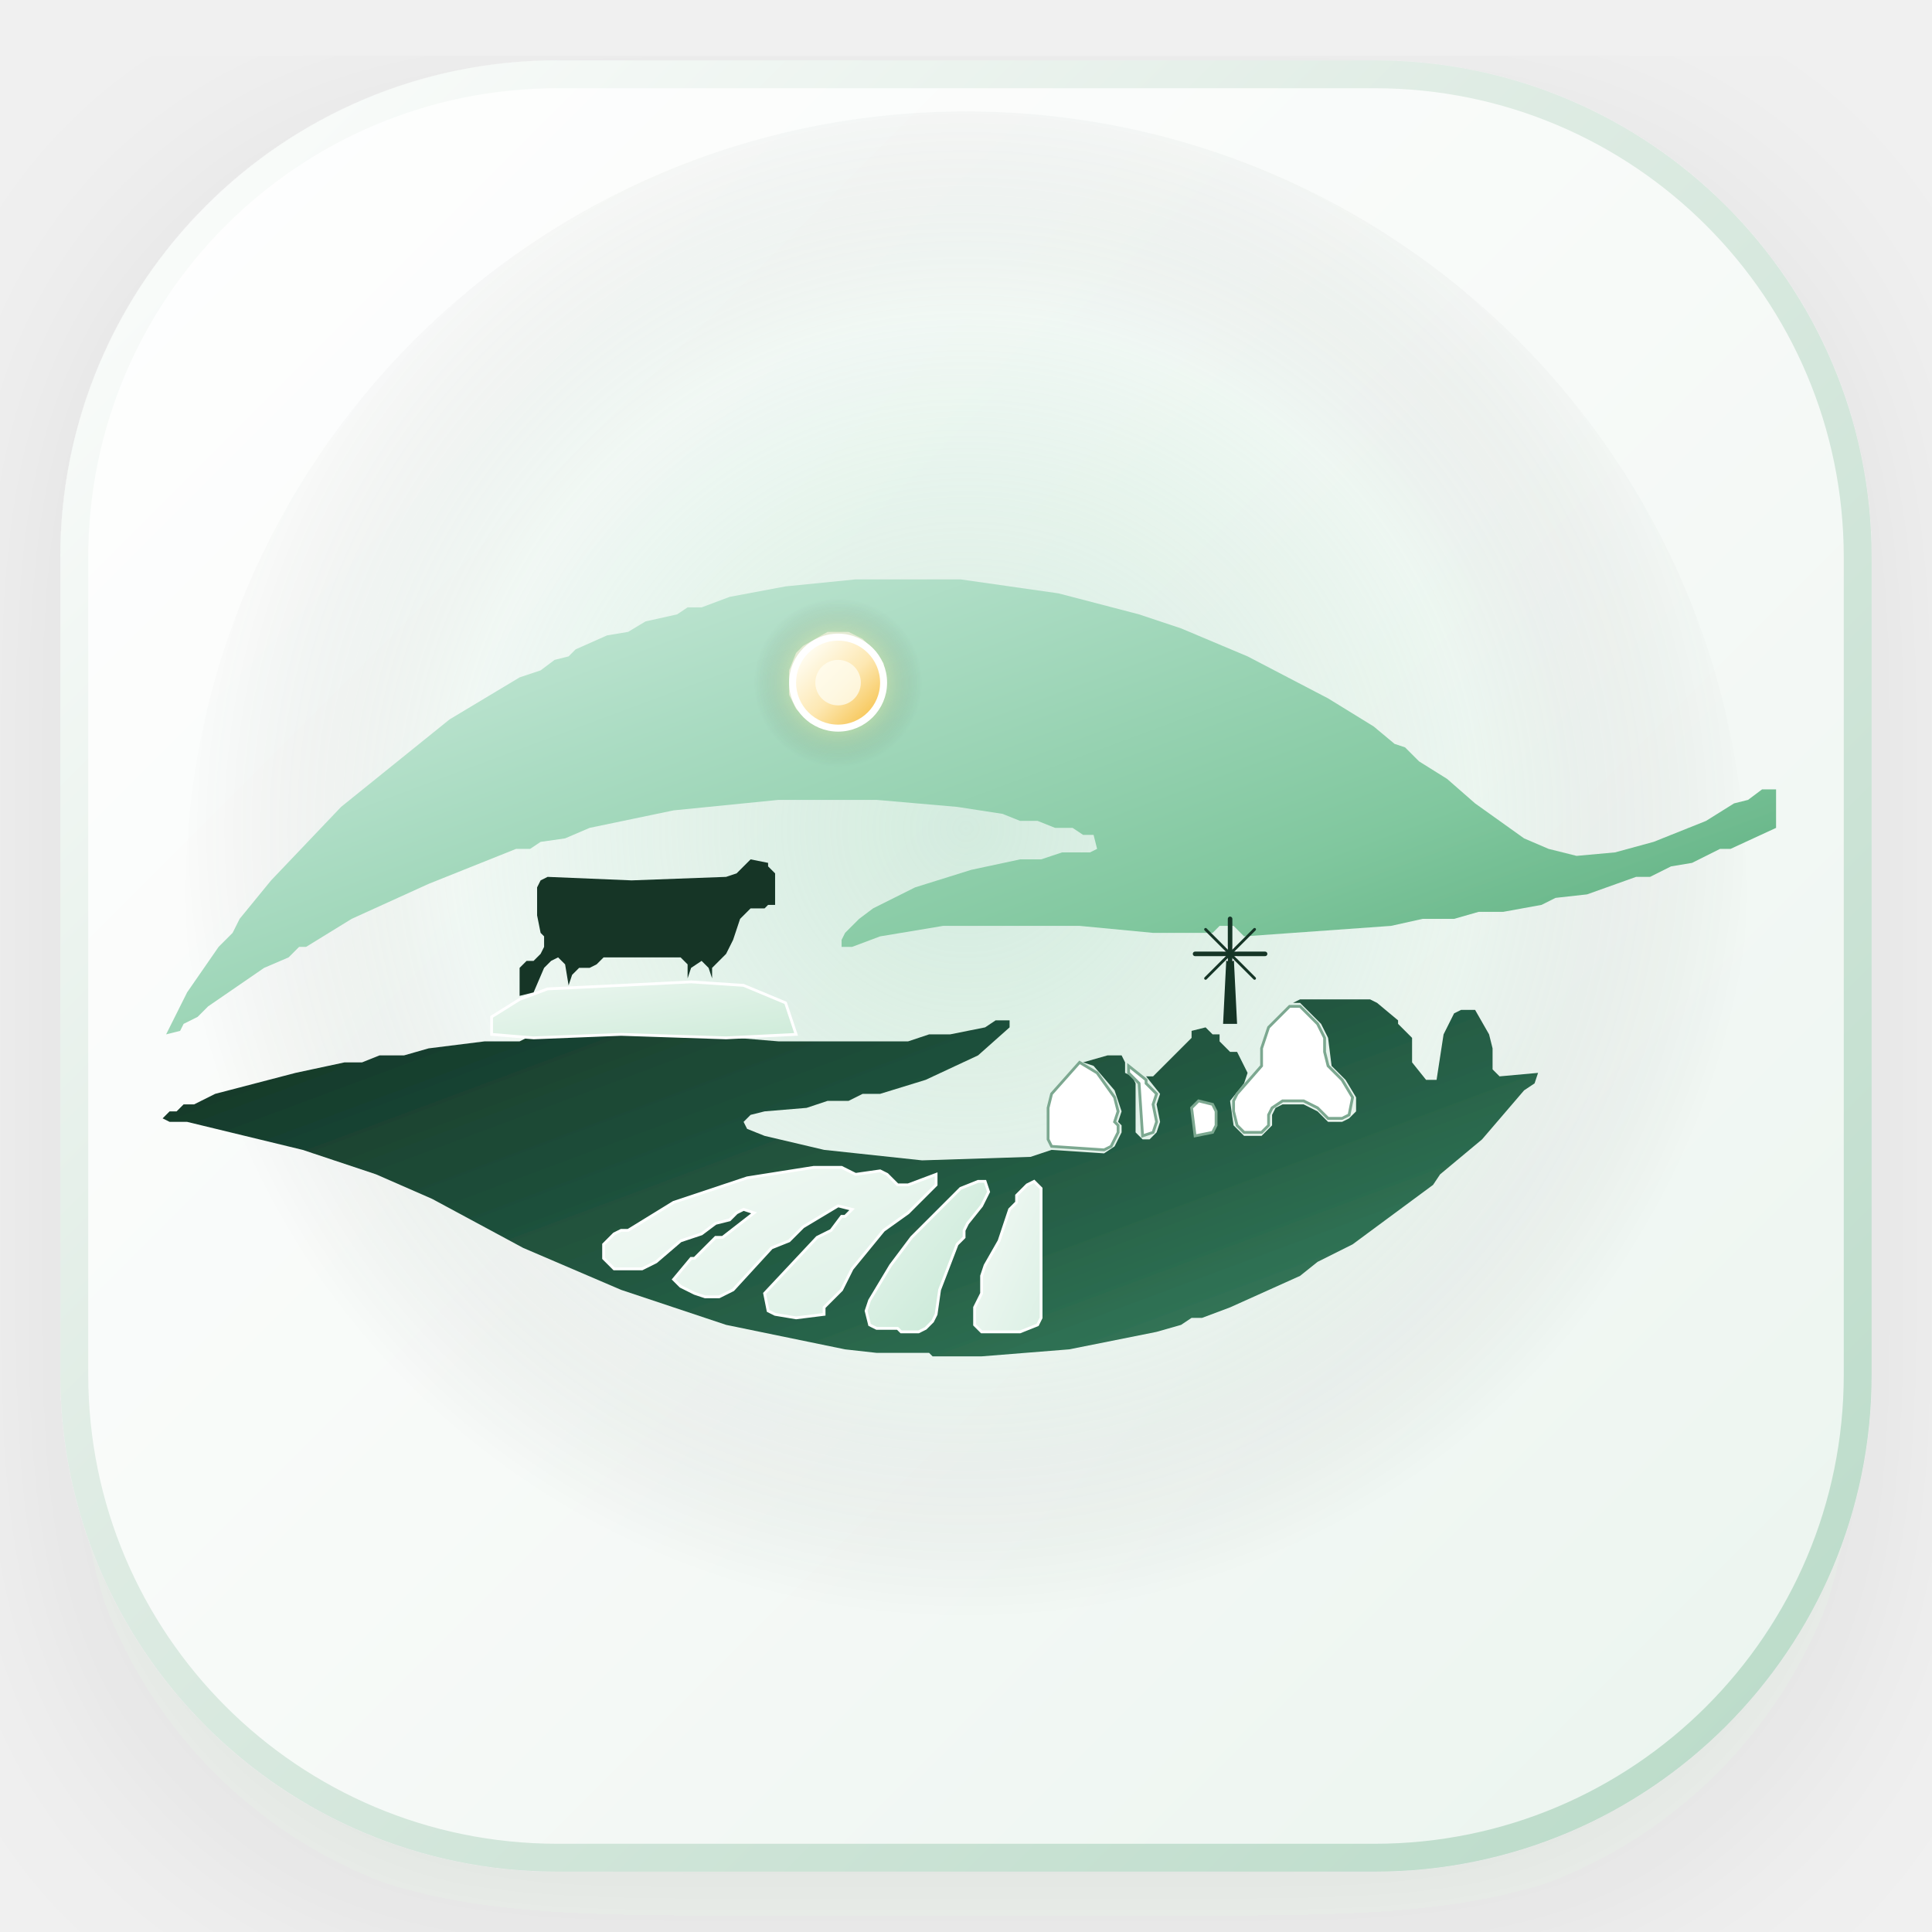
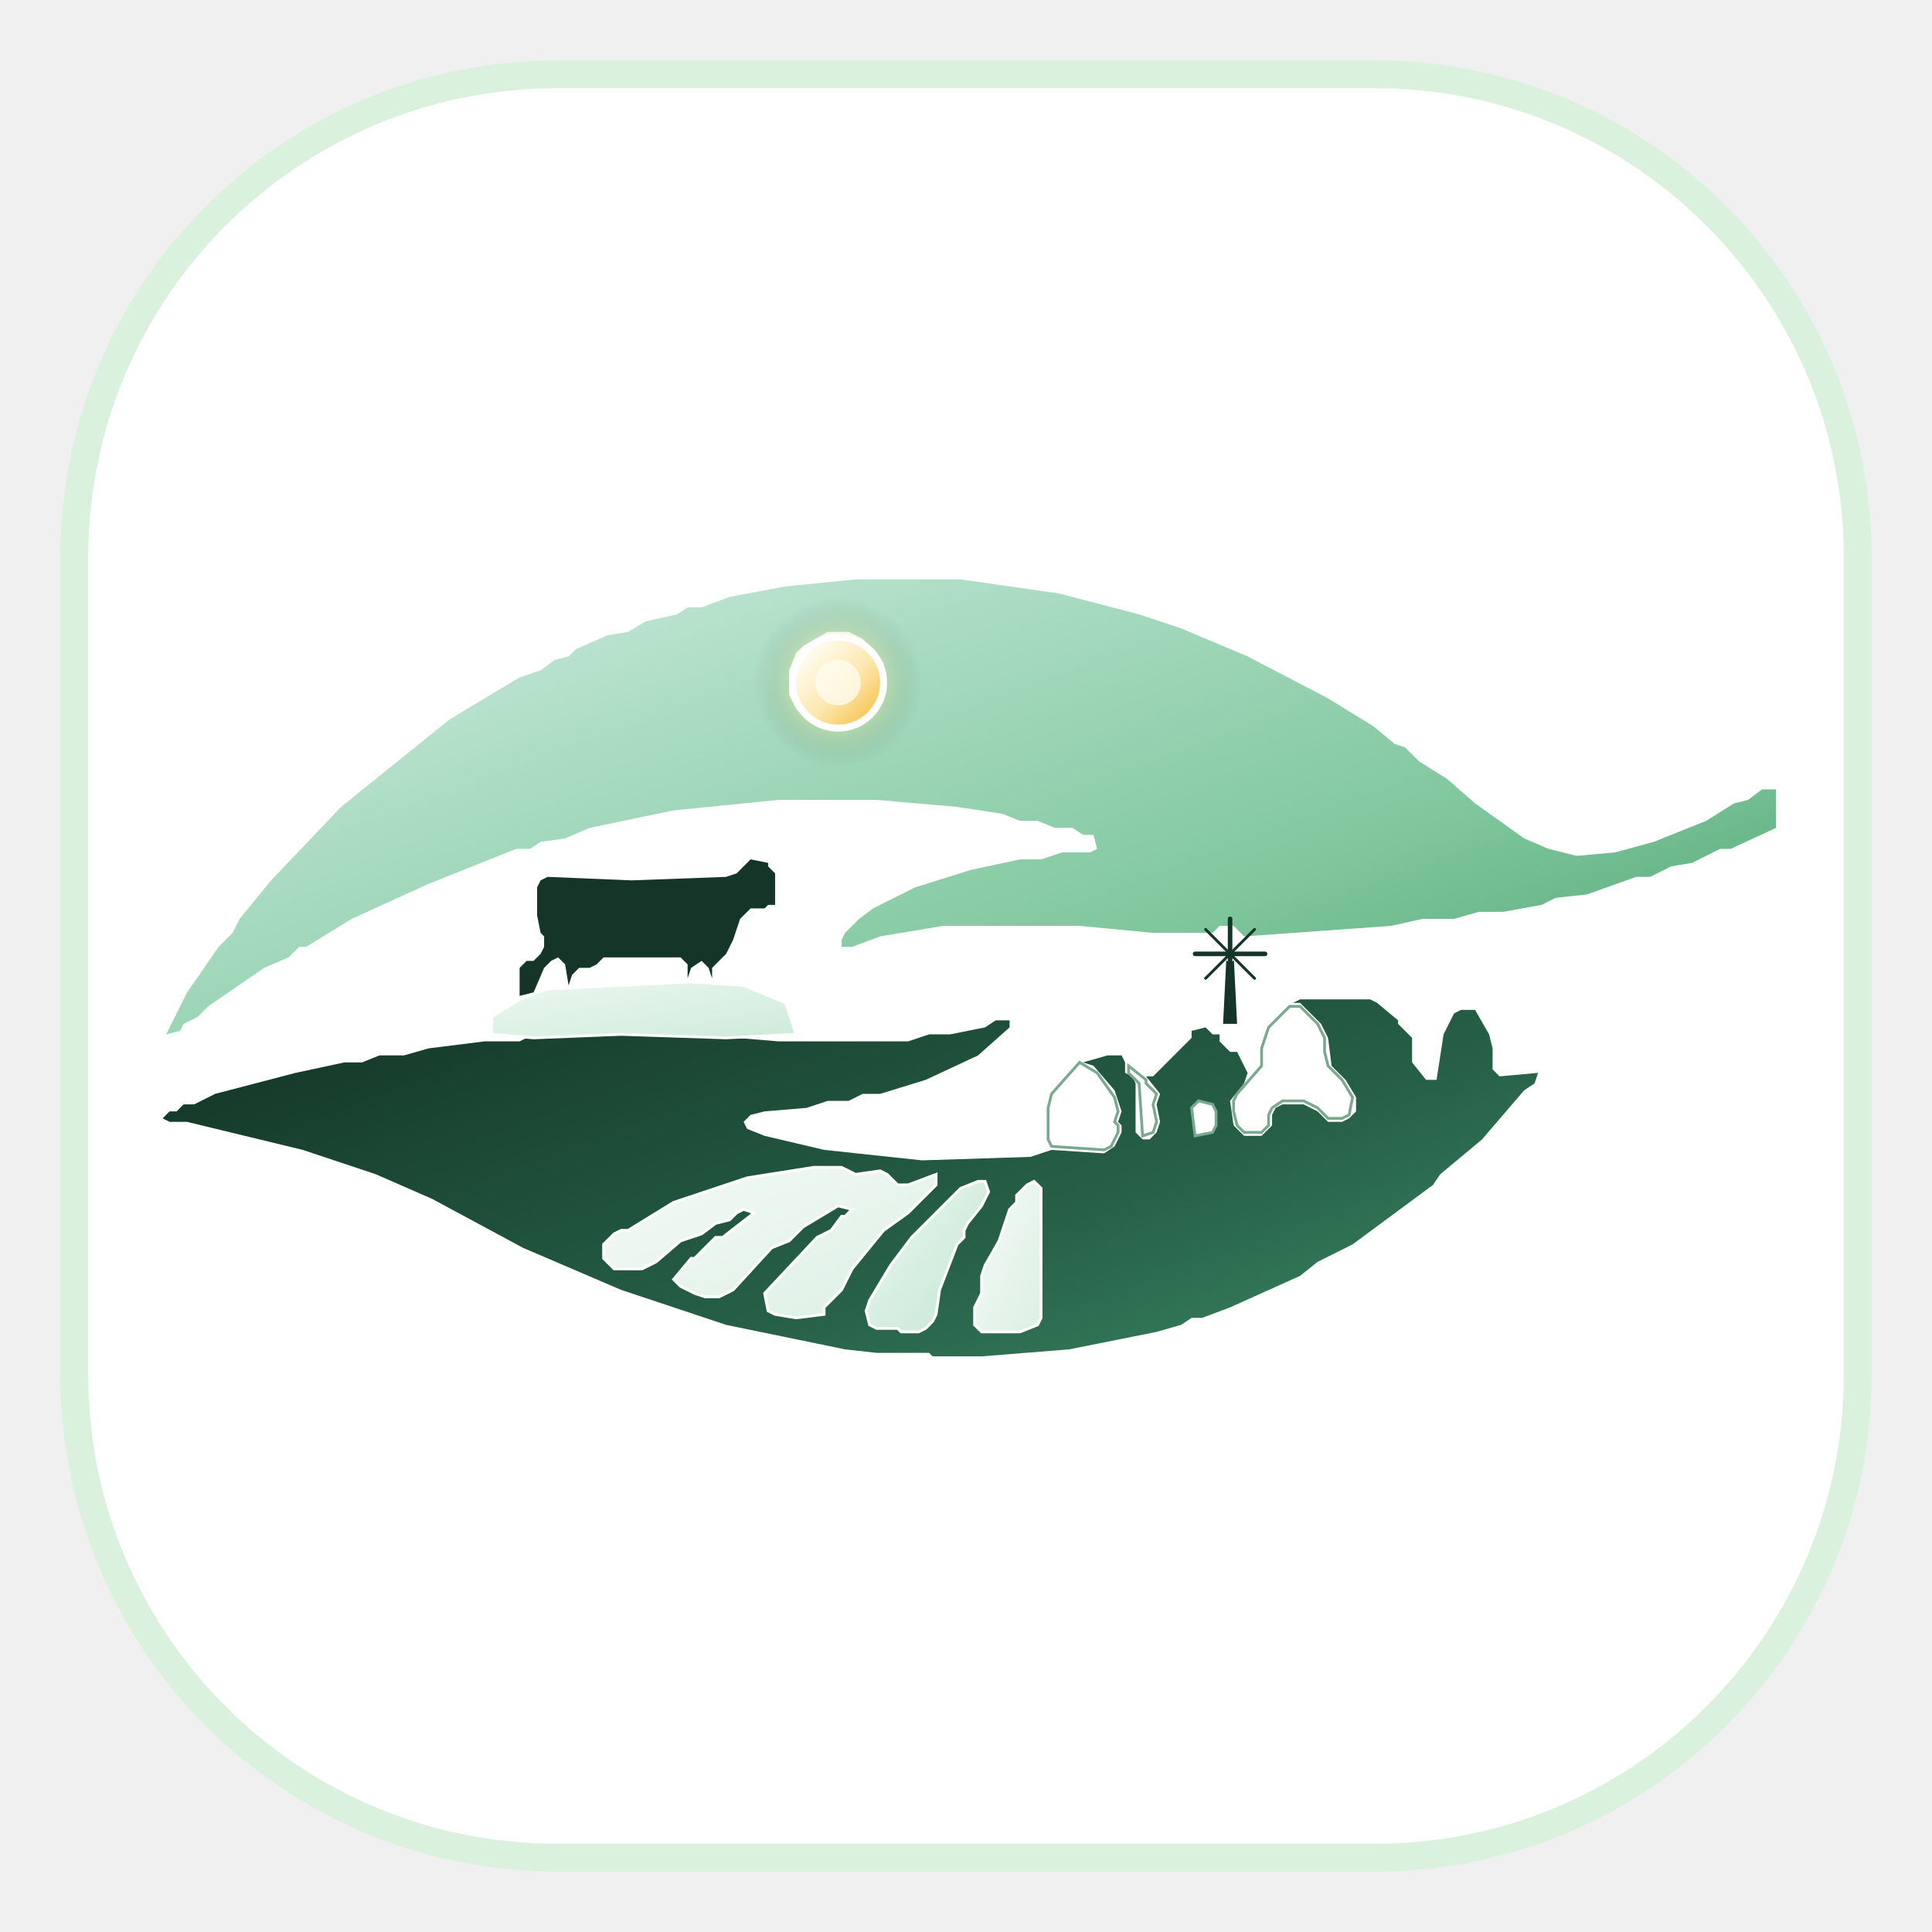
<svg xmlns="http://www.w3.org/2000/svg" viewBox="0 0 104 104" width="104" height="104">
  <defs>
-     <linearGradient id="bmBg" x1="0%" y1="0%" x2="100%" y2="100%">
-       <stop offset="0%" stop-color="#FFFFFF" />
-       <stop offset="50%" stop-color="#F7FAF8" />
-       <stop offset="100%" stop-color="#EAF4EE" />
-     </linearGradient>
-     <radialGradient id="bmGlow" cx="50%" cy="46%" r="50%">
-       <stop offset="0%" stop-color="rgba(167, 218, 191, 0.45)" />
-       <stop offset="65%" stop-color="rgba(167, 218, 191, 0.12)" />
-       <stop offset="100%" stop-color="transparent" />
-     </radialGradient>
-     <linearGradient id="bmBorder" x1="0%" y1="0%" x2="100%" y2="100%">
-       <stop offset="0%" stop-color="#FFFFFF" />
-       <stop offset="40%" stop-color="#DFECE4" />
-       <stop offset="100%" stop-color="#B8DAC7" />
-     </linearGradient>
-     <filter id="bmShadow" x="-20%" y="-20%" width="140%" height="145%">
-       <feDropShadow dx="0" dy="12" stdDeviation="16" flood-color="#143527" flood-opacity="0.15" />
-       <feDropShadow dx="0" dy="3" stdDeviation="6" flood-color="#143527" flood-opacity="0.08" />
-     </filter>
    <linearGradient id="bCanopy" x1="0%" y1="0%" x2="100%" y2="75%">
      <stop offset="0%" stop-color="#D7EFE3" />
      <stop offset="35%" stop-color="#ABDCC3" />
      <stop offset="75%" stop-color="#80C79E" />
      <stop offset="100%" stop-color="#5EAF80" />
    </linearGradient>
    <linearGradient id="bBase" x1="0%" y1="15%" x2="100%" y2="85%">
      <stop offset="0%" stop-color="#143527" />
      <stop offset="25%" stop-color="#1B4734" />
      <stop offset="65%" stop-color="#266047" />
      <stop offset="100%" stop-color="#38815F" />
    </linearGradient>
    <linearGradient id="bPasture" x1="0%" y1="0%" x2="100%" y2="100%">
      <stop offset="0%" stop-color="#EDF7F1" />
      <stop offset="100%" stop-color="#CEEBD9" />
    </linearGradient>
    <linearGradient id="bSun" x1="15%" y1="15%" x2="85%" y2="85%">
      <stop offset="0%" stop-color="#FFFDF2" />
      <stop offset="55%" stop-color="#FDE8B3" />
      <stop offset="100%" stop-color="#F7C85C" />
    </linearGradient>
    <radialGradient id="bSunAura" cx="50%" cy="50%" r="50%">
      <stop offset="0%" stop-color="rgba(247, 200, 92, 0.45)" />
      <stop offset="60%" stop-color="rgba(247, 200, 92, 0.15)" />
      <stop offset="100%" stop-color="transparent" />
    </radialGradient>
    <linearGradient id="bFurrow1" x1="0%" y1="0%" x2="100%" y2="100%">
      <stop offset="0%" stop-color="#F4FAF6" />
      <stop offset="100%" stop-color="#DCF0E5" />
    </linearGradient>
    <linearGradient id="bFurrow2" x1="0%" y1="0%" x2="100%" y2="100%">
      <stop offset="0%" stop-color="#E9F6EF" />
      <stop offset="100%" stop-color="#C4E7D3" />
    </linearGradient>
  </defs>
-   <g filter="url(#bmShadow)">
-     <rect x="4" y="4" width="96" height="96" rx="26" fill="url(#bmBg)" stroke="url(#bmBorder)" stroke-width="1.5" />
-     <circle cx="52" cy="48" r="42" fill="url(#bmGlow)" />
+   <g>
+     <rect x="4" y="4" width="96" height="96" rx="26" fill="#FFFFFF" stroke="#DAF1DE" stroke-width="1.5" />
    <g transform="translate(8.0, 31.0) scale(0.1884)">
      <path d="M 397.0,142.0 L 386.0,143.0 L 384.0,141.0 L 384.0,135.0 L 383.0,131.0 L 379.0,124.0 L 375.0,124.0 L 373.0,125.0 L 370.0,131.0 L 368.0,144.0 L 365.0,144.0 L 361.0,139.0 L 361.0,132.0 L 357.0,128.0 L 357.0,127.0 L 351.0,122.0 L 349.0,121.0 L 329.0,121.0 L 327.0,122.0 L 329.0,122.0 L 335.0,128.0 L 337.0,132.0 L 338.0,140.0 L 342.0,144.0 L 345.0,149.0 L 345.0,153.0 L 343.0,155.0 L 341.0,156.0 L 337.0,156.0 L 334.0,153.0 L 330.0,151.0 L 324.0,151.0 L 322.0,152.0 L 321.0,154.0 L 321.0,157.0 L 318.0,160.0 L 313.0,160.0 L 310.0,157.0 L 309.0,150.0 L 313.0,145.0 L 314.0,142.0 L 311.0,136.0 L 309.0,136.0 L 306.0,133.0 L 306.0,131.0 L 304.0,131.0 L 302.0,129.0 L 298.0,130.0 L 298.0,132.0 L 287.0,143.0 L 285.0,143.0 L 289.0,148.0 L 288.0,151.0 L 289.0,156.0 L 288.0,159.0 L 286.0,161.0 L 284.0,161.0 L 282.0,159.0 L 282.0,145.0 L 281.0,143.0 L 279.0,142.0 L 279.0,139.0 L 278.0,137.0 L 274.0,137.0 L 267.0,139.0 L 270.0,140.0 L 276.0,147.0 L 278.0,153.0 L 277.0,156.0 L 278.0,157.0 L 278.0,159.0 L 276.0,163.0 L 273.0,165.0 L 258.0,164.0 L 252.0,166.0 L 221.0,167.0 L 193.0,164.0 L 176.0,160.0 L 171.0,158.0 L 170.0,156.0 L 172.0,154.0 L 176.0,153.0 L 188.0,152.0 L 194.0,150.0 L 200.0,150.0 L 204.0,148.0 L 209.0,148.0 L 222.0,144.0 L 237.0,137.0 L 246.0,129.0 L 246.0,127.0 L 242.0,127.0 L 239.0,129.0 L 229.0,131.0 L 223.0,131.0 L 217.0,133.0 L 180.0,133.0 L 168.0,132.0 L 163.0,130.0 L 125.0,130.0 L 118.0,132.0 L 110.0,131.0 L 106.0,133.0 L 96.0,133.0 L 80.0,135.0 L 73.0,137.0 L 66.0,137.0 L 61.0,139.0 L 56.0,139.0 L 42.0,142.0 L 19.0,148.0 L 13.0,151.0 L 10.0,151.0 L 8.0,153.0 L 6.0,153.0 L 4.0,155.0 L 6.0,156.0 L 11.0,156.0 L 44.0,164.0 L 65.0,171.0 L 81.0,178.0 L 107.0,192.0 L 135.0,204.0 L 165.0,214.0 L 199.0,221.0 L 208.0,222.0 L 223.0,222.0 L 224.0,223.0 L 238.0,223.0 L 263.0,221.0 L 288.0,216.0 L 295.0,214.0 L 298.0,212.0 L 301.0,212.0 L 309.0,209.0 L 329.0,200.0 L 334.0,196.0 L 344.0,191.0 L 367.0,174.0 L 369.0,171.0 L 381.0,161.0 L 393.0,147.0 L 396.0,145.0 Z" fill="url(#bBase)" fill-rule="evenodd" />
      <path d="M 98.0,126.0 L 106.0,121.0 L 114.0,118.0 L 135.0,117.0 L 155.0,116.0 L 170.0,117.0 L 182.0,122.0 L 185.0,131.0 L 165.0,132.0 L 135.0,131.0 L 110.0,132.0 L 98.0,131.0 Z" fill="url(#bPasture)" stroke="#FFFFFF" stroke-width="0.8" />
      <path d="M 5.0,131.0 L 9.0,130.0 L 10.0,128.0 L 14.0,126.0 L 17.0,123.0 L 33.0,112.0 L 40.0,109.0 L 43.0,106.0 L 45.0,106.0 L 58.0,98.0 L 80.0,88.0 L 105.0,78.0 L 109.0,78.0 L 112.0,76.0 L 119.0,75.0 L 126.0,72.0 L 150.0,67.0 L 180.0,64.0 L 208.0,64.0 L 231.0,66.0 L 244.0,68.0 L 249.0,70.0 L 254.0,70.0 L 259.0,72.0 L 264.0,72.0 L 267.0,74.0 L 270.0,74.0 L 271.0,78.0 L 269.0,79.0 L 261.0,79.0 L 255.0,81.0 L 249.0,81.0 L 235.0,84.0 L 219.0,89.0 L 207.0,95.0 L 203.0,98.0 L 199.0,102.0 L 198.0,104.0 L 198.0,106.0 L 201.0,106.0 L 209.0,103.0 L 227.0,100.0 L 266.0,100.0 L 287.0,102.0 L 304.0,102.0 L 306.0,100.0 L 310.0,100.0 L 313.0,103.0 L 355.0,100.0 L 364.0,98.0 L 373.0,98.0 L 380.0,96.0 L 387.0,96.0 L 398.0,94.0 L 402.0,92.0 L 411.0,91.0 L 425.0,86.0 L 429.0,86.0 L 435.0,83.0 L 441.0,82.0 L 449.0,78.0 L 452.0,78.0 L 465.0,72.0 L 465.0,61.0 L 461.0,61.0 L 457.0,64.0 L 453.0,65.0 L 445.0,70.0 L 430.0,76.0 L 419.0,79.0 L 408.0,80.0 L 400.0,78.0 L 393.0,75.0 L 379.0,65.0 L 371.0,58.0 L 363.0,53.0 L 359.0,49.0 L 356.0,48.0 L 350.0,43.0 L 337.0,35.0 L 314.0,23.0 L 295.0,15.0 L 283.0,11.0 L 260.0,5.0 L 232.0,1.0 L 202.0,1.0 L 182.0,3.0 L 166.0,6.0 L 158.0,9.0 L 154.0,9.0 L 151.0,11.0 L 142.0,13.0 L 137.0,16.0 L 131.0,17.0 L 122.0,21.0 L 120.0,23.0 L 116.0,24.0 L 112.0,27.0 L 106.0,29.0 L 86.0,41.0 L 55.0,66.0 L 35.0,87.0 L 26.0,98.0 L 24.0,102.0 L 20.0,106.0 L 11.0,119.0 Z M 194.0,16.0 L 200.0,16.0 L 204.0,18.0 L 208.0,22.0 L 210.0,25.0 L 210.0,35.0 L 208.0,38.0 L 204.0,42.0 L 202.0,43.0 L 198.0,43.0 L 197.0,44.0 L 194.0,44.0 L 189.0,42.0 L 185.0,38.0 L 183.0,34.0 L 183.0,27.0 L 185.0,22.0 L 187.0,20.0 Z" fill="url(#bCanopy)" fill-rule="evenodd" />
      <circle cx="197" cy="30.5" r="24" fill="url(#bSunAura)" />
      <circle cx="197" cy="30.5" r="13" fill="url(#bSun)" stroke="#FFFFFF" stroke-width="2" />
      <circle cx="197" cy="30.5" r="6.5" fill="#FFFDF2" opacity="0.75" />
      <path d="M 225.0,171.0 L 217.0,174.0 L 214.0,174.0 L 211.0,171.0 L 209.0,170.0 L 202.0,171.0 L 198.0,169.0 L 190.0,169.0 L 171.0,172.0 L 150.0,179.0 L 137.0,187.0 L 135.0,187.0 L 133.0,188.0 L 130.0,191.0 L 130.0,195.0 L 133.0,198.0 L 141.0,198.0 L 145.0,196.0 L 152.0,190.0 L 158.0,188.0 L 162.0,185.0 L 166.0,184.0 L 168.0,182.0 L 170.0,181.0 L 173.0,182.0 L 164.0,189.0 L 162.0,189.0 L 156.0,195.0 L 155.0,195.0 L 150.0,201.0 L 152.0,203.0 L 156.0,205.0 L 159.0,206.0 L 163.0,206.0 L 167.0,204.0 L 178.0,192.0 L 183.0,190.0 L 187.0,186.0 L 197.0,180.0 L 201.0,181.0 L 199.0,183.0 L 198.0,183.0 L 195.0,187.0 L 191.0,189.0 L 176.0,205.0 L 177.0,210.0 L 179.0,211.0 L 185.0,212.0 L 193.0,211.0 L 193.0,209.0 L 198.0,204.0 L 201.0,198.0 L 210.0,187.0 L 217.0,182.0 L 225.0,174.0 Z" fill="url(#bFurrow1)" stroke="#FFFFFF" stroke-width="0.8" />
      <path d="M 239.0,173.0 L 237.0,173.0 L 232.0,175.0 L 218.0,189.0 L 212.0,197.0 L 206.0,207.0 L 205.0,210.0 L 206.0,214.0 L 208.0,215.0 L 214.0,215.0 L 215.0,216.0 L 220.0,216.0 L 222.0,215.0 L 224.0,213.0 L 225.0,211.0 L 226.0,204.0 L 231.0,191.0 L 233.0,189.0 L 233.0,187.0 L 234.0,185.0 L 238.0,180.0 L 240.0,176.0 Z" fill="url(#bFurrow2)" stroke="#FFFFFF" stroke-width="0.8" />
      <path d="M 253.0,173.0 L 251.0,174.0 L 248.0,177.0 L 248.0,179.0 L 246.0,181.0 L 243.0,190.0 L 239.0,197.0 L 238.0,200.0 L 238.0,205.0 L 236.0,209.0 L 236.0,214.0 L 238.0,216.0 L 249.0,216.0 L 254.0,214.0 L 255.0,212.0 L 255.0,175.0 Z" fill="url(#bFurrow1)" stroke="#FFFFFF" stroke-width="0.8" />
      <path d="M 304.0,151.0 L 300.0,150.0 L 298.0,152.0 L 299.0,160.0 L 304.0,159.0 L 305.0,157.0 L 305.0,153.0 Z" fill="#FFFFFF" stroke="#7BA890" stroke-width="0.8" />
      <path d="M 280.0,140.0 L 280.0,142.0 L 283.0,145.0 L 284.0,160.0 L 287.0,159.0 L 288.0,156.0 L 287.0,151.0 L 288.0,148.0 L 285.0,145.0 L 285.0,144.0 Z" fill="#FFFFFF" stroke="#7BA890" stroke-width="0.8" />
      <path d="M 266.0,139.0 L 258.0,148.0 L 257.0,152.0 L 257.0,161.0 L 258.0,163.0 L 273.0,164.0 L 275.0,163.0 L 277.0,159.0 L 277.0,157.0 L 276.0,156.0 L 277.0,153.0 L 276.0,149.0 L 271.0,142.0 Z" fill="#FFFFFF" stroke="#7BA890" stroke-width="0.8" />
      <path d="M 329.0,123.0 L 326.0,123.0 L 320.0,129.0 L 318.0,135.0 L 318.0,140.0 L 311.0,148.0 L 310.0,150.0 L 310.0,153.0 L 311.0,157.0 L 313.0,159.0 L 318.0,159.0 L 320.0,157.0 L 320.0,154.0 L 321.0,152.0 L 324.0,150.0 L 330.0,150.0 L 334.0,152.0 L 337.0,155.0 L 341.0,155.0 L 343.0,154.0 L 344.0,149.0 L 341.0,144.0 L 337.0,140.0 L 336.0,136.0 L 336.0,132.0 L 334.0,128.0 Z" fill="#FFFFFF" stroke="#7BA890" stroke-width="0.8" />
      <polygon points="307,128 311,128 310,108 308,108" fill="#143527" />
      <circle cx="309" cy="108" r="2.2" fill="#FFFFFF" />
      <line x1="309" y1="98" x2="309" y2="118" stroke="#143527" stroke-width="1.3" stroke-linecap="round" />
      <line x1="299" y1="108" x2="319" y2="108" stroke="#143527" stroke-width="1.3" stroke-linecap="round" />
      <line x1="302" y1="101" x2="316" y2="115" stroke="#143527" stroke-width="0.8" stroke-linecap="round" />
      <line x1="302" y1="115" x2="316" y2="101" stroke="#143527" stroke-width="0.8" stroke-linecap="round" />
      <path d="M 179.0,85.0 L 177.0,83.0 L 177.0,82.0 L 172.0,81.0 L 168.0,85.0 L 165.0,86.0 L 138.0,87.0 L 114.0,86.0 L 112.0,87.0 L 111.0,89.0 L 111.0,97.0 L 112.0,102.0 L 113.0,103.0 L 113.0,106.0 L 112.0,108.0 L 110.0,110.0 L 108.0,110.0 L 106.0,112.0 L 106.0,120.0 L 110.0,119.0 L 113.0,112.0 L 115.0,110.0 L 117.0,109.0 L 119.0,111.0 L 120.0,117.0 L 121.0,114.0 L 123.0,112.0 L 126.0,112.0 L 128.0,111.0 L 130.0,109.0 L 152.0,109.0 L 154.0,111.0 L 154.0,115.0 L 155.0,112.0 L 158.0,110.0 L 160.0,112.0 L 161.0,115.0 L 161.0,112.0 L 165.0,108.0 L 167.0,104.0 L 169.0,98.0 L 172.0,95.0 L 176.0,95.0 L 177.0,94.0 L 179.0,94.0 Z" fill="#143527" />
    </g>
  </g>
</svg>
